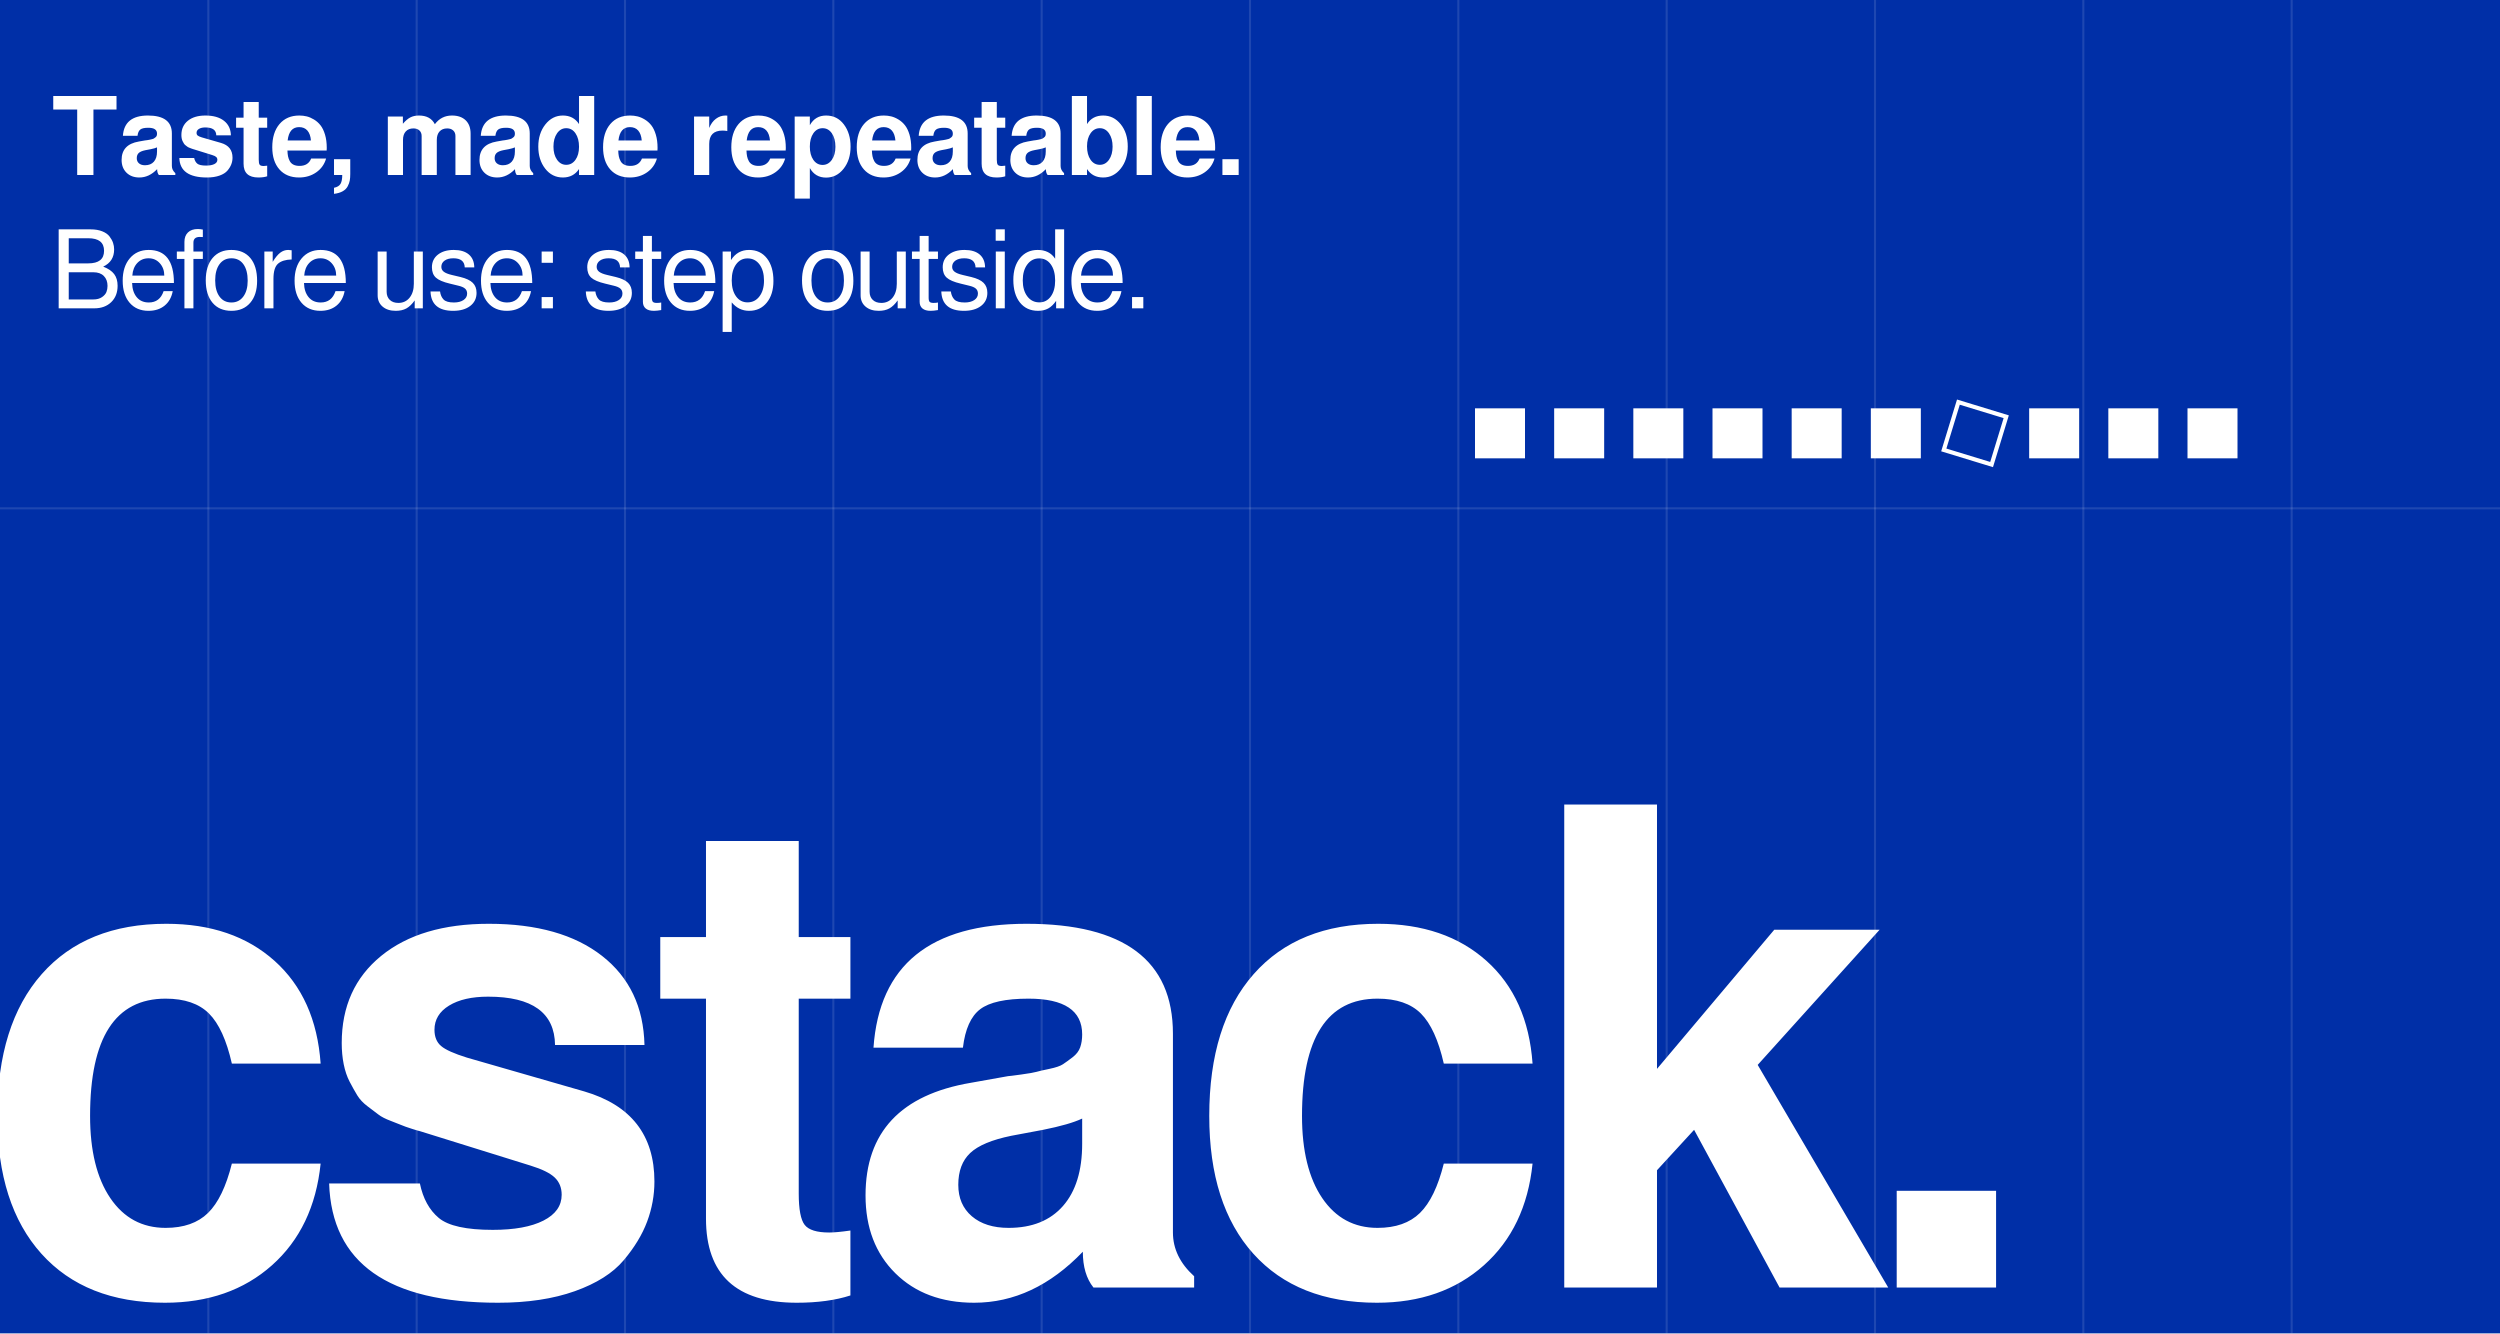
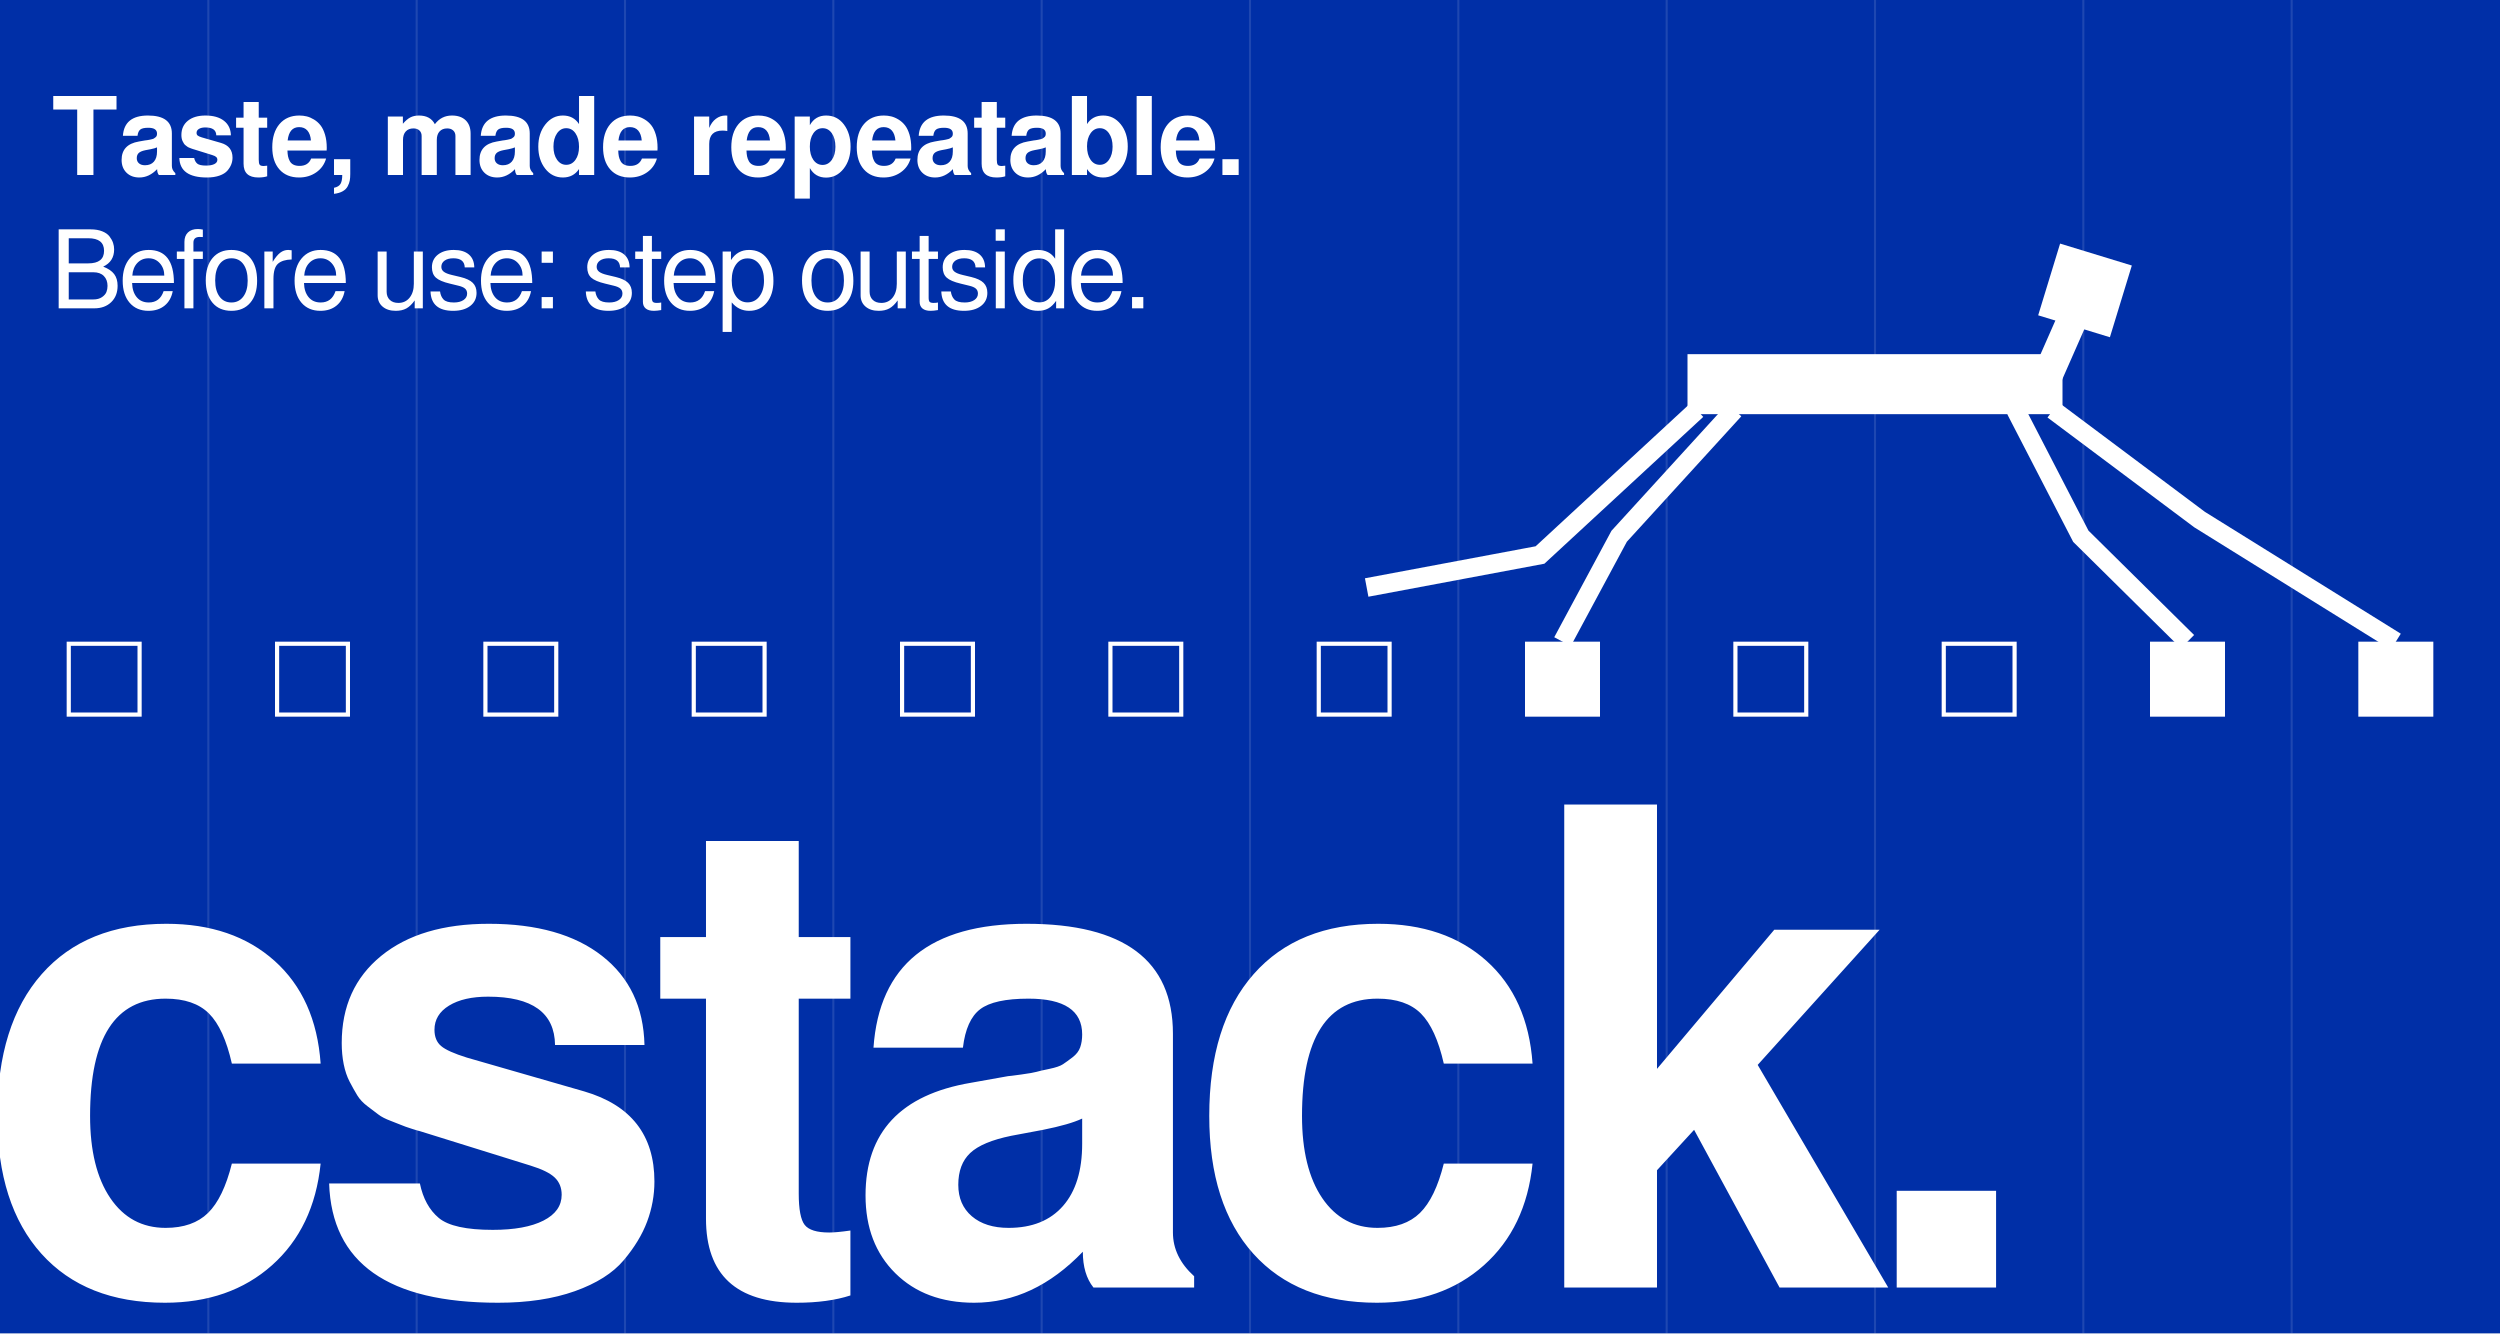
<svg xmlns="http://www.w3.org/2000/svg" viewBox="0 0 1200 640" width="1200" height="640" role="img" aria-labelledby="t d">
  <rect width="1200" height="640" fill="#002FA7" />
  <line x1="100.0" y1="0" x2="100.0" y2="640" stroke="#fff" stroke-opacity="0.12" />
  <line x1="200.0" y1="0" x2="200.0" y2="640" stroke="#fff" stroke-opacity="0.12" />
  <line x1="300.0" y1="0" x2="300.0" y2="640" stroke="#fff" stroke-opacity="0.12" />
  <line x1="400.0" y1="0" x2="400.0" y2="640" stroke="#fff" stroke-opacity="0.12" />
  <line x1="500.0" y1="0" x2="500.0" y2="640" stroke="#fff" stroke-opacity="0.12" />
  <line x1="600.0" y1="0" x2="600.0" y2="640" stroke="#fff" stroke-opacity="0.12" />
  <line x1="700.0" y1="0" x2="700.0" y2="640" stroke="#fff" stroke-opacity="0.12" />
  <line x1="800.0" y1="0" x2="800.0" y2="640" stroke="#fff" stroke-opacity="0.12" />
  <line x1="900.0" y1="0" x2="900.0" y2="640" stroke="#fff" stroke-opacity="0.12" />
  <line x1="1000.0" y1="0" x2="1000.0" y2="640" stroke="#fff" stroke-opacity="0.12" />
  <line x1="1100.0" y1="0" x2="1100.0" y2="640" stroke="#fff" stroke-opacity="0.12" />
-   <line x1="0" y1="244" x2="1200" y2="244" stroke="#fff" stroke-opacity="0.12" />
  <path fill="#fff" d="M79.492 479.352Q43.24 479.352 43.24 535.638Q43.24 560.76 52.939 575.07Q62.638 589.38 79.492 589.38Q92.53 589.38 99.844 582.225Q107.158 575.07 111.292 558.534H153.904Q150.724 589.38 130.531 607.347Q110.338 625.314 79.174 625.314Q41.014 625.314 19.867 601.782Q-1.28 578.25 -1.28 535.638Q-1.28 491.754 20.026 467.586Q41.332 443.418 79.81 443.418Q111.928 443.418 131.803 461.226Q151.678 479.034 153.904 510.516H111.292Q107.476 493.662 100.321 486.507Q93.166 479.352 79.492 479.352Z M201.55 568.074Q203.776 578.886 210.613 584.61Q217.45 590.334 236.53 590.334Q252.112 590.334 260.857 585.882Q269.602 581.43 269.602 573.48Q269.602 568.392 266.263 565.212Q262.924 562.032 254.656 559.488L201.55 542.952Q201.232 542.952 197.734 541.839Q194.236 540.726 192.805 540.09Q191.374 539.454 187.558 538.023Q183.742 536.592 181.675 535.002Q179.608 533.412 176.428 531.027Q173.248 528.642 171.499 525.78Q169.75 522.918 167.842 519.261Q165.934 515.604 164.98 510.834Q164.026 506.064 164.026 500.658Q164.026 474.264 182.947 458.841Q201.868 443.418 234.622 443.418Q269.284 443.418 289.0 458.841Q308.716 474.264 309.352 501.612H266.422Q266.104 478.398 234.304 478.398Q222.538 478.398 215.542 482.691Q208.546 486.984 208.546 494.298Q208.546 499.386 211.726 502.089Q214.906 504.792 224.128 507.654L280.414 523.872Q314.122 533.73 314.122 567.12Q314.122 576.978 310.624 586.359Q307.126 595.74 299.335 604.962Q291.544 614.184 275.962 619.749Q260.38 625.314 239.074 625.314Q159.892 625.314 157.984 568.074Z M408.196 449.778V479.352H383.392V572.844Q383.392 584.292 386.254 587.949Q389.116 591.606 398.02 591.606Q401.518 591.606 408.196 590.652V621.816Q397.384 625.314 382.438 625.314Q338.872 625.314 338.872 584.928V479.352H316.93V449.778H338.872V403.668H383.392V449.778Z M467.608 625.314Q444.076 625.314 429.766 611.163Q415.456 597.012 415.456 573.798Q415.456 528.324 466.018 519.738L483.826 516.558Q484.462 516.558 490.186 515.763Q495.91 514.968 497.5 514.491Q499.09 514.014 503.701 513.06Q508.312 512.106 510.22 510.834Q512.128 509.562 514.831 507.495Q517.534 505.428 518.488 502.725Q519.442 500.022 519.442 496.524Q519.442 479.352 493.684 479.352Q477.148 479.352 470.47 484.44Q463.792 489.528 462.202 502.884H419.272Q423.406 443.418 492.73 443.418Q563.008 443.418 563.008 496.206V591.606Q563.008 603.372 573.184 612.594V618.0H524.848Q519.76 611.64 519.76 600.828Q496.228 625.314 467.608 625.314ZM519.442 548.994V536.91Q513.4 539.772 500.68 542.316L485.416 545.178Q471.424 548.04 465.7 553.446Q459.976 558.852 459.976 568.71Q459.976 578.25 466.495 583.815Q473.014 589.38 484.144 589.38Q500.998 589.38 510.22 578.886Q519.442 568.392 519.442 548.994Z M661.216 479.352Q624.964 479.352 624.964 535.638Q624.964 560.76 634.663 575.07Q644.362 589.38 661.216 589.38Q674.254 589.38 681.568 582.225Q688.882 575.07 693.016 558.534H735.628Q732.448 589.38 712.255 607.347Q692.062 625.314 660.898 625.314Q622.738 625.314 601.591 601.782Q580.444 578.25 580.444 535.638Q580.444 491.754 601.75 467.586Q623.056 443.418 661.534 443.418Q693.652 443.418 713.527 461.226Q733.402 479.034 735.628 510.516H693.016Q689.2 493.662 682.045 486.507Q674.89 479.352 661.216 479.352Z M795.358 513.06 851.644 446.28H902.206L843.694 511.152L906.34 618.0H854.188L813.166 542.316L795.358 561.714V618.0H750.838V386.178H795.358Z M958.12 571.572V618.0H910.42V571.572Z" />
  <path fill="#fff" d="M44.852 52.592V84.0H37.052V52.592H25.56V46.092H55.928V52.592Z M66.896 85.196Q63.048 85.196 60.708 82.882Q58.368 80.568 58.368 76.772Q58.368 69.336 66.636 67.932L69.548 67.412Q69.652 67.412 70.588 67.282Q71.524 67.152 71.784 67.074Q72.044 66.996 72.798 66.84Q73.552 66.684 73.864 66.476Q74.176 66.268 74.618 65.93Q75.06 65.592 75.216 65.15Q75.372 64.708 75.372 64.136Q75.372 61.328 71.16 61.328Q68.456 61.328 67.364 62.16Q66.272 62.992 66.012 65.176H58.992Q59.668 55.452 71.004 55.452Q82.496 55.452 82.496 64.084V79.684Q82.496 81.608 84.16 83.116V84.0H76.256Q75.424 82.96 75.424 81.192Q71.576 85.196 66.896 85.196ZM75.372 72.716V70.74Q74.384 71.208 72.304 71.624L69.808 72.092Q67.52 72.56 66.584 73.444Q65.648 74.328 65.648 75.94Q65.648 77.5 66.714 78.41Q67.78 79.32 69.6 79.32Q72.356 79.32 73.864 77.604Q75.372 75.888 75.372 72.716Z M93.204 75.836Q93.568 77.604 94.686 78.54Q95.804 79.476 98.924 79.476Q101.472 79.476 102.902 78.748Q104.332 78.02 104.332 76.72Q104.332 75.888 103.786 75.368Q103.24 74.848 101.888 74.432L93.204 71.728Q93.152 71.728 92.58 71.546Q92.008 71.364 91.774 71.26Q91.54 71.156 90.916 70.922Q90.292 70.688 89.954 70.428Q89.616 70.168 89.096 69.778Q88.576 69.388 88.29 68.92Q88.004 68.452 87.692 67.854Q87.38 67.256 87.224 66.476Q87.068 65.696 87.068 64.812Q87.068 60.496 90.162 57.974Q93.256 55.452 98.612 55.452Q104.28 55.452 107.504 57.974Q110.728 60.496 110.832 64.968H103.812Q103.76 61.172 98.56 61.172Q96.636 61.172 95.492 61.874Q94.348 62.576 94.348 63.772Q94.348 64.604 94.868 65.046Q95.388 65.488 96.896 65.956L106.1 68.608Q111.612 70.22 111.612 75.68Q111.612 77.292 111.04 78.826Q110.468 80.36 109.194 81.868Q107.92 83.376 105.372 84.286Q102.824 85.196 99.34 85.196Q86.392 85.196 86.08 75.836Z M128.248 56.492V61.328H124.192V76.616Q124.192 78.488 124.66 79.086Q125.128 79.684 126.584 79.684Q127.156 79.684 128.248 79.528V84.624Q126.48 85.196 124.036 85.196Q116.912 85.196 116.912 78.592V61.328H113.324V56.492H116.912V48.952H124.192V56.492Z M143.688 55.452Q145.508 55.452 147.224 55.868Q148.94 56.284 150.734 57.376Q152.528 58.468 153.854 60.158Q155.18 61.848 156.012 64.63Q156.844 67.412 156.844 71.0Q156.844 71.624 156.792 72.248H137.968Q138.02 73.86 138.254 75.03Q138.488 76.2 139.086 77.318Q139.684 78.436 140.854 79.034Q142.024 79.632 143.792 79.632Q147.952 79.632 149.356 76.096H156.532Q155.336 80.256 151.8 82.726Q148.264 85.196 143.532 85.196Q137.552 85.196 134.12 81.322Q130.688 77.448 130.688 70.688Q130.688 63.616 134.172 59.534Q137.656 55.452 143.688 55.452ZM149.252 67.412Q148.992 64.344 147.562 62.68Q146.132 61.016 143.584 61.016Q138.8 61.016 138.072 67.412Z M160.324 76.408H168.124V83.532Q168.124 85.352 167.89 86.652Q167.656 87.952 166.902 89.408Q166.148 90.864 164.51 91.8Q162.872 92.736 160.324 93.048V90.136Q162.612 89.668 163.444 88.264Q164.276 86.86 164.276 84.0H160.324Z M186.16 55.92H193.388V59.404Q195.208 57.272 196.95 56.362Q198.692 55.452 201.084 55.452Q206.596 55.452 208.728 59.612Q211.848 55.452 216.944 55.452Q221.156 55.452 223.522 57.74Q225.888 60.028 225.888 64.136V84.0H218.608V65.28Q218.608 63.616 217.542 62.628Q216.476 61.64 214.656 61.64Q212.316 61.64 210.99 63.096Q209.664 64.552 209.664 67.152V84.0H202.384V65.28Q202.384 63.616 201.318 62.628Q200.252 61.64 198.432 61.64Q196.092 61.64 194.766 63.096Q193.44 64.552 193.44 67.152V84.0H186.16Z M238.676 85.196Q234.828 85.196 232.488 82.882Q230.148 80.568 230.148 76.772Q230.148 69.336 238.416 67.932L241.328 67.412Q241.432 67.412 242.368 67.282Q243.304 67.152 243.564 67.074Q243.824 66.996 244.578 66.84Q245.332 66.684 245.644 66.476Q245.956 66.268 246.398 65.93Q246.84 65.592 246.996 65.15Q247.152 64.708 247.152 64.136Q247.152 61.328 242.94 61.328Q240.236 61.328 239.144 62.16Q238.052 62.992 237.792 65.176H230.772Q231.448 55.452 242.784 55.452Q254.276 55.452 254.276 64.084V79.684Q254.276 81.608 255.94 83.116V84.0H248.036Q247.204 82.96 247.204 81.192Q243.356 85.196 238.676 85.196ZM247.152 72.716V70.74Q246.164 71.208 244.084 71.624L241.588 72.092Q239.3 72.56 238.364 73.444Q237.428 74.328 237.428 75.94Q237.428 77.5 238.494 78.41Q239.56 79.32 241.38 79.32Q244.136 79.32 245.644 77.604Q247.152 75.888 247.152 72.716Z M270.184 85.196Q264.984 85.196 261.682 80.932Q258.38 76.668 258.38 70.376Q258.38 64.032 261.76 59.742Q265.14 55.452 270.184 55.452Q275.28 55.452 277.932 59.56V46.092H285.212V84.0H277.932V81.14Q275.228 85.196 270.184 85.196ZM271.796 61.536Q269.092 61.536 267.376 64.006Q265.66 66.476 265.66 70.376Q265.66 74.224 267.376 76.668Q269.092 79.112 271.796 79.112Q274.5 79.112 276.216 76.72Q277.932 74.328 277.932 70.48Q277.932 66.476 276.242 64.006Q274.552 61.536 271.796 61.536Z M302.472 55.452Q304.292 55.452 306.008 55.868Q307.724 56.284 309.518 57.376Q311.312 58.468 312.638 60.158Q313.964 61.848 314.796 64.63Q315.628 67.412 315.628 71.0Q315.628 71.624 315.576 72.248H296.752Q296.804 73.86 297.038 75.03Q297.272 76.2 297.87 77.318Q298.468 78.436 299.638 79.034Q300.808 79.632 302.576 79.632Q306.736 79.632 308.14 76.096H315.316Q314.12 80.256 310.584 82.726Q307.048 85.196 302.316 85.196Q296.336 85.196 292.904 81.322Q289.472 77.448 289.472 70.688Q289.472 63.616 292.956 59.534Q296.44 55.452 302.472 55.452ZM308.036 67.412Q307.776 64.344 306.346 62.68Q304.916 61.016 302.368 61.016Q297.584 61.016 296.856 67.412Z M333.144 55.92H340.424V61.432Q341.568 58.572 343.648 57.012Q345.728 55.452 348.224 55.452Q348.692 55.452 349.108 55.504V62.888Q347.808 62.68 346.82 62.68Q340.424 62.68 340.424 69.076V84.0H333.144Z M364.028 55.452Q365.848 55.452 367.564 55.868Q369.28 56.284 371.074 57.376Q372.868 58.468 374.194 60.158Q375.52 61.848 376.352 64.63Q377.184 67.412 377.184 71.0Q377.184 71.624 377.132 72.248H358.308Q358.36 73.86 358.594 75.03Q358.828 76.2 359.426 77.318Q360.024 78.436 361.194 79.034Q362.364 79.632 364.132 79.632Q368.292 79.632 369.696 76.096H376.872Q375.676 80.256 372.14 82.726Q368.604 85.196 363.872 85.196Q357.892 85.196 354.46 81.322Q351.028 77.448 351.028 70.688Q351.028 63.616 354.512 59.534Q357.996 55.452 364.028 55.452ZM369.592 67.412Q369.332 64.344 367.902 62.68Q366.472 61.016 363.924 61.016Q359.14 61.016 358.412 67.412Z M396.524 55.452Q401.828 55.452 405.052 59.716Q408.276 63.98 408.276 70.376Q408.276 76.772 404.922 81.01Q401.568 85.248 396.524 85.248Q391.324 85.248 388.724 80.672V95.336H381.444V55.92H388.724V60.08Q391.324 55.452 396.524 55.452ZM394.86 79.164Q397.564 79.164 399.28 76.72Q400.996 74.276 400.996 70.48Q400.996 66.476 399.306 64.006Q397.616 61.536 394.86 61.536Q392.104 61.536 390.414 63.98Q388.724 66.424 388.724 70.376Q388.724 74.328 390.414 76.746Q392.104 79.164 394.86 79.164Z M424.236 55.452Q426.056 55.452 427.772 55.868Q429.488 56.284 431.282 57.376Q433.076 58.468 434.402 60.158Q435.728 61.848 436.56 64.63Q437.392 67.412 437.392 71.0Q437.392 71.624 437.34 72.248H418.516Q418.568 73.86 418.802 75.03Q419.036 76.2 419.634 77.318Q420.232 78.436 421.402 79.034Q422.572 79.632 424.34 79.632Q428.5 79.632 429.904 76.096H437.08Q435.884 80.256 432.348 82.726Q428.812 85.196 424.08 85.196Q418.1 85.196 414.668 81.322Q411.236 77.448 411.236 70.688Q411.236 63.616 414.72 59.534Q418.204 55.452 424.236 55.452ZM429.8 67.412Q429.54 64.344 428.11 62.68Q426.68 61.016 424.132 61.016Q419.348 61.016 418.62 67.412Z M448.88 85.196Q445.032 85.196 442.692 82.882Q440.352 80.568 440.352 76.772Q440.352 69.336 448.62 67.932L451.532 67.412Q451.636 67.412 452.572 67.282Q453.508 67.152 453.768 67.074Q454.028 66.996 454.782 66.84Q455.536 66.684 455.848 66.476Q456.16 66.268 456.602 65.93Q457.044 65.592 457.2 65.15Q457.356 64.708 457.356 64.136Q457.356 61.328 453.144 61.328Q450.44 61.328 449.348 62.16Q448.256 62.992 447.996 65.176H440.976Q441.652 55.452 452.988 55.452Q464.48 55.452 464.48 64.084V79.684Q464.48 81.608 466.144 83.116V84.0H458.24Q457.408 82.96 457.408 81.192Q453.56 85.196 448.88 85.196ZM457.356 72.716V70.74Q456.368 71.208 454.288 71.624L451.792 72.092Q449.504 72.56 448.568 73.444Q447.632 74.328 447.632 75.94Q447.632 77.5 448.698 78.41Q449.764 79.32 451.584 79.32Q454.34 79.32 455.848 77.604Q457.356 75.888 457.356 72.716Z M482.52 56.492V61.328H478.464V76.616Q478.464 78.488 478.932 79.086Q479.4 79.684 480.856 79.684Q481.428 79.684 482.52 79.528V84.624Q480.752 85.196 478.308 85.196Q471.184 85.196 471.184 78.592V61.328H467.596V56.492H471.184V48.952H478.464V56.492Z M493.488 85.196Q489.64 85.196 487.3 82.882Q484.96 80.568 484.96 76.772Q484.96 69.336 493.228 67.932L496.14 67.412Q496.244 67.412 497.18 67.282Q498.116 67.152 498.376 67.074Q498.636 66.996 499.39 66.84Q500.144 66.684 500.456 66.476Q500.768 66.268 501.21 65.93Q501.652 65.592 501.808 65.15Q501.964 64.708 501.964 64.136Q501.964 61.328 497.752 61.328Q495.048 61.328 493.956 62.16Q492.864 62.992 492.604 65.176H485.584Q486.26 55.452 497.596 55.452Q509.088 55.452 509.088 64.084V79.684Q509.088 81.608 510.752 83.116V84.0H502.848Q502.016 82.96 502.016 81.192Q498.168 85.196 493.488 85.196ZM501.964 72.716V70.74Q500.976 71.208 498.896 71.624L496.4 72.092Q494.112 72.56 493.176 73.444Q492.24 74.328 492.24 75.94Q492.24 77.5 493.306 78.41Q494.372 79.32 496.192 79.32Q498.948 79.32 500.456 77.604Q501.964 75.888 501.964 72.716Z M529.52 55.452Q534.564 55.452 537.944 59.638Q541.324 63.824 541.324 70.324Q541.324 76.668 537.944 80.932Q534.564 85.196 529.52 85.196Q524.372 85.196 521.772 81.14V84.0H514.492V46.092H521.772V59.56Q524.372 55.452 529.52 55.452ZM521.772 70.22Q521.772 74.224 523.462 76.668Q525.152 79.112 527.908 79.112Q530.612 79.112 532.328 76.668Q534.044 74.224 534.044 70.376Q534.044 66.476 532.328 64.006Q530.612 61.536 527.908 61.536Q525.204 61.536 523.488 63.954Q521.772 66.372 521.772 70.22Z M552.864 46.092V84.0H545.584V46.092Z M570.124 55.452Q571.944 55.452 573.66 55.868Q575.376 56.284 577.17 57.376Q578.964 58.468 580.29 60.158Q581.616 61.848 582.448 64.63Q583.28 67.412 583.28 71.0Q583.28 71.624 583.228 72.248H564.404Q564.456 73.86 564.69 75.03Q564.924 76.2 565.522 77.318Q566.12 78.436 567.29 79.034Q568.46 79.632 570.228 79.632Q574.388 79.632 575.792 76.096H582.968Q581.772 80.256 578.236 82.726Q574.7 85.196 569.968 85.196Q563.988 85.196 560.556 81.322Q557.124 77.448 557.124 70.688Q557.124 63.616 560.608 59.534Q564.092 55.452 570.124 55.452ZM575.688 67.412Q575.428 64.344 573.998 62.68Q572.568 61.016 570.02 61.016Q565.236 61.016 564.508 67.412Z M594.56 76.408V84.0H586.76V76.408Z" />
  <path fill="#fff" d="M56.448 137.184Q56.448 142.072 53.38 145.036Q50.312 148.0 45.268 148.0H28.16V110.092H43.552Q46.724 110.092 49.064 111.028Q51.404 111.964 52.574 113.498Q53.744 115.032 54.264 116.566Q54.784 118.1 54.784 119.712Q54.784 125.536 49.532 127.98Q53.172 129.384 54.81 131.568Q56.448 133.752 56.448 137.184ZM42.356 114.356H32.996V126.42H42.356Q49.948 126.42 49.948 120.388Q49.948 114.356 42.356 114.356ZM44.8 143.736Q47.348 143.736 48.96 142.618Q50.572 141.5 51.092 140.148Q51.612 138.796 51.612 137.236Q51.612 134.272 49.844 132.478Q48.076 130.684 44.8 130.684H32.996V143.736Z M83.484 135.832H63.412Q63.516 140.096 65.622 142.644Q67.728 145.192 71.42 145.192Q76.724 145.192 78.544 139.732H82.912Q82.08 144.204 79.012 146.7Q75.944 149.196 71.264 149.196Q65.544 149.196 62.216 145.322Q58.888 141.448 58.888 134.74Q58.888 128.032 62.294 124.002Q65.7 119.972 71.368 119.972Q83.484 119.972 83.484 135.832ZM63.516 132.296H78.856Q78.856 128.76 76.724 126.368Q74.592 123.976 71.316 123.976Q68.04 123.976 65.908 126.238Q63.776 128.5 63.516 132.296Z M97.364 120.752V124.288H92.84V148.0H88.524V124.288H84.884V120.752H88.524V116.124Q88.524 113.212 90.214 111.574Q91.904 109.936 94.92 109.936Q96.116 109.936 97.364 110.196V113.784Q96.376 113.732 95.856 113.732Q92.84 113.732 92.84 116.488V120.752Z M111.036 119.972Q116.912 119.972 120.162 123.846Q123.412 127.72 123.412 134.792Q123.412 141.5 120.11 145.348Q116.808 149.196 111.088 149.196Q105.264 149.196 102.014 145.322Q98.764 141.448 98.764 134.584Q98.764 127.72 102.04 123.846Q105.316 119.972 111.036 119.972ZM111.088 123.976Q107.448 123.976 105.368 126.81Q103.288 129.644 103.288 134.584Q103.288 139.524 105.368 142.358Q107.448 145.192 111.088 145.192Q114.676 145.192 116.782 142.358Q118.888 139.524 118.888 134.74Q118.888 129.696 116.834 126.836Q114.78 123.976 111.088 123.976Z M139.996 124.548Q135.628 124.652 133.444 126.576Q131.26 128.5 131.26 133.856V148.0H126.892V120.752H130.896V125.692Q132.768 122.624 134.51 121.298Q136.252 119.972 138.332 119.972Q138.904 119.972 139.996 120.128Z M165.992 135.832H145.92Q146.024 140.096 148.13 142.644Q150.236 145.192 153.928 145.192Q159.232 145.192 161.052 139.732H165.42Q164.588 144.204 161.52 146.7Q158.452 149.196 153.772 149.196Q148.052 149.196 144.724 145.322Q141.396 141.448 141.396 134.74Q141.396 128.032 144.802 124.002Q148.208 119.972 153.876 119.972Q165.992 119.972 165.992 135.832ZM146.024 132.296H161.364Q161.364 128.76 159.232 126.368Q157.1 123.976 153.824 123.976Q150.548 123.976 148.416 126.238Q146.284 128.5 146.024 132.296Z M202.956 148.0H199.056V144.204Q197.132 146.908 195.052 148.052Q192.972 149.196 189.956 149.196Q186.004 149.196 183.638 147.168Q181.272 145.14 181.272 141.76V120.752H185.588V140.044Q185.588 142.488 187.096 143.944Q188.604 145.4 191.204 145.4Q194.584 145.4 196.612 142.878Q198.64 140.356 198.64 136.196V120.752H202.956Z M211.22 139.888Q211.532 142.332 212.91 143.762Q214.288 145.192 217.876 145.192Q220.736 145.192 222.478 144.022Q224.22 142.852 224.22 140.928Q224.22 139.42 223.232 138.536Q222.244 137.652 220.008 137.132L215.952 136.144Q211.116 135.0 209.218 133.258Q207.32 131.516 207.32 128.292Q207.32 124.496 210.18 122.234Q213.04 119.972 217.772 119.972Q222.504 119.972 225.052 122.156Q227.6 124.34 227.652 128.344H223.076Q222.92 123.976 217.616 123.976Q214.964 123.976 213.404 125.094Q211.844 126.212 211.844 128.084Q211.844 129.54 213.04 130.45Q214.236 131.36 216.888 131.984L221.048 132.972Q225.104 133.96 226.924 135.754Q228.744 137.548 228.744 140.564Q228.744 144.516 225.702 146.856Q222.66 149.196 217.512 149.196Q206.956 149.196 206.644 139.888Z M255.468 135.832H235.396Q235.5 140.096 237.606 142.644Q239.712 145.192 243.404 145.192Q248.708 145.192 250.528 139.732H254.896Q254.064 144.204 250.996 146.7Q247.928 149.196 243.248 149.196Q237.528 149.196 234.2 145.322Q230.872 141.448 230.872 134.74Q230.872 128.032 234.278 124.002Q237.684 119.972 243.352 119.972Q255.468 119.972 255.468 135.832ZM235.5 132.296H250.84Q250.84 128.76 248.708 126.368Q246.576 123.976 243.3 123.976Q240.024 123.976 237.892 126.238Q235.76 128.5 235.5 132.296Z M265.396 142.592V148.0H259.988V142.592ZM265.396 120.752V126.16H259.988V120.752Z M285.772 139.888Q286.084 142.332 287.462 143.762Q288.84 145.192 292.428 145.192Q295.288 145.192 297.03 144.022Q298.772 142.852 298.772 140.928Q298.772 139.42 297.784 138.536Q296.796 137.652 294.56 137.132L290.504 136.144Q285.668 135.0 283.77 133.258Q281.872 131.516 281.872 128.292Q281.872 124.496 284.732 122.234Q287.592 119.972 292.324 119.972Q297.056 119.972 299.604 122.156Q302.152 124.34 302.204 128.344H297.628Q297.472 123.976 292.168 123.976Q289.516 123.976 287.956 125.094Q286.396 126.212 286.396 128.084Q286.396 129.54 287.592 130.45Q288.788 131.36 291.44 131.984L295.6 132.972Q299.656 133.96 301.476 135.754Q303.296 137.548 303.296 140.564Q303.296 144.516 300.254 146.856Q297.212 149.196 292.064 149.196Q281.508 149.196 281.196 139.888Z M317.384 120.752V124.288H312.912V142.956Q312.912 144.412 313.406 144.906Q313.9 145.4 315.304 145.4Q316.604 145.4 317.384 145.192V148.832Q315.356 149.196 313.848 149.196Q311.3 149.196 309.948 148.078Q308.596 146.96 308.596 144.88V124.288H304.904V120.752H308.596V113.264H312.912V120.752Z M343.38 135.832H323.308Q323.412 140.096 325.518 142.644Q327.624 145.192 331.316 145.192Q336.62 145.192 338.44 139.732H342.808Q341.976 144.204 338.908 146.7Q335.84 149.196 331.16 149.196Q325.44 149.196 322.112 145.322Q318.784 141.448 318.784 134.74Q318.784 128.032 322.19 124.002Q325.596 119.972 331.264 119.972Q343.38 119.972 343.38 135.832ZM323.412 132.296H338.752Q338.752 128.76 336.62 126.368Q334.488 123.976 331.212 123.976Q327.936 123.976 325.804 126.238Q323.672 128.5 323.412 132.296Z M346.86 159.336V120.752H350.864V124.86Q353.932 119.972 359.548 119.972Q364.956 119.972 368.102 123.976Q371.248 127.98 371.248 134.844Q371.248 141.344 368.05 145.27Q364.852 149.196 359.6 149.196Q354.556 149.196 351.228 145.14V159.336ZM358.82 124.028Q355.388 124.028 353.308 126.914Q351.228 129.8 351.228 134.584Q351.228 139.368 353.308 142.254Q355.388 145.14 358.82 145.14Q362.356 145.14 364.54 142.254Q366.724 139.368 366.724 134.74Q366.724 129.852 364.566 126.94Q362.408 124.028 358.82 124.028Z M397.24 119.972Q403.116 119.972 406.366 123.846Q409.616 127.72 409.616 134.792Q409.616 141.5 406.314 145.348Q403.012 149.196 397.292 149.196Q391.468 149.196 388.218 145.322Q384.968 141.448 384.968 134.584Q384.968 127.72 388.244 123.846Q391.52 119.972 397.24 119.972ZM397.292 123.976Q393.652 123.976 391.572 126.81Q389.492 129.644 389.492 134.584Q389.492 139.524 391.572 142.358Q393.652 145.192 397.292 145.192Q400.88 145.192 402.986 142.358Q405.092 139.524 405.092 134.74Q405.092 129.696 403.038 126.836Q400.984 123.976 397.292 123.976Z M434.78 148.0H430.88V144.204Q428.956 146.908 426.876 148.052Q424.796 149.196 421.78 149.196Q417.828 149.196 415.462 147.168Q413.096 145.14 413.096 141.76V120.752H417.412V140.044Q417.412 142.488 418.92 143.944Q420.428 145.4 423.028 145.4Q426.408 145.4 428.436 142.878Q430.464 140.356 430.464 136.196V120.752H434.78Z M450.22 120.752V124.288H445.748V142.956Q445.748 144.412 446.242 144.906Q446.736 145.4 448.14 145.4Q449.44 145.4 450.22 145.192V148.832Q448.192 149.196 446.684 149.196Q444.136 149.196 442.784 148.078Q441.432 146.96 441.432 144.88V124.288H437.74V120.752H441.432V113.264H445.748V120.752Z M456.404 139.888Q456.716 142.332 458.094 143.762Q459.472 145.192 463.06 145.192Q465.92 145.192 467.662 144.022Q469.404 142.852 469.404 140.928Q469.404 139.42 468.416 138.536Q467.428 137.652 465.192 137.132L461.136 136.144Q456.3 135.0 454.402 133.258Q452.504 131.516 452.504 128.292Q452.504 124.496 455.364 122.234Q458.224 119.972 462.956 119.972Q467.688 119.972 470.236 122.156Q472.784 124.34 472.836 128.344H468.26Q468.104 123.976 462.8 123.976Q460.148 123.976 458.588 125.094Q457.028 126.212 457.028 128.084Q457.028 129.54 458.224 130.45Q459.42 131.36 462.072 131.984L466.232 132.972Q470.288 133.96 472.108 135.754Q473.928 137.548 473.928 140.564Q473.928 144.516 470.886 146.856Q467.844 149.196 462.696 149.196Q452.14 149.196 451.828 139.888Z M482.296 120.752V148.0H477.98V120.752ZM482.296 110.092V115.552H477.928V110.092Z M510.788 110.092V148.0H506.94V144.412Q505.172 146.96 503.118 148.078Q501.064 149.196 498.256 149.196Q492.744 149.196 489.572 145.218Q486.4 141.24 486.4 134.324Q486.4 127.824 489.598 123.898Q492.796 119.972 498.1 119.972Q503.716 119.972 506.472 124.184V110.092ZM498.828 124.028Q495.292 124.028 493.108 126.94Q490.924 129.852 490.924 134.584Q490.924 139.368 493.108 142.254Q495.292 145.14 498.88 145.14Q502.312 145.14 504.392 142.28Q506.472 139.42 506.472 134.688Q506.472 129.8 504.392 126.914Q502.312 124.028 498.828 124.028Z M538.864 135.832H518.792Q518.896 140.096 521.002 142.644Q523.108 145.192 526.8 145.192Q532.104 145.192 533.924 139.732H538.292Q537.46 144.204 534.392 146.7Q531.324 149.196 526.644 149.196Q520.924 149.196 517.596 145.322Q514.268 141.448 514.268 134.74Q514.268 128.032 517.674 124.002Q521.08 119.972 526.748 119.972Q538.864 119.972 538.864 135.832ZM518.896 132.296H534.236Q534.236 128.76 532.104 126.368Q529.972 123.976 526.696 123.976Q523.42 123.976 521.288 126.238Q519.156 128.5 518.896 132.296Z M548.792 142.592V148.0H543.384V142.592Z" />
-   <rect x="708.0" y="196" width="24" height="24" fill="#fff" />
-   <rect x="746.0" y="196" width="24" height="24" fill="#fff" />
-   <rect x="784.0" y="196" width="24" height="24" fill="#fff" />
-   <rect x="822.0" y="196" width="24" height="24" fill="#fff" />
-   <rect x="860.0" y="196" width="24" height="24" fill="#fff" />
-   <rect x="898.0" y="196" width="24" height="24" fill="#fff" />
-   <rect x="936.0" y="196" width="24" height="24" fill="none" stroke="#fff" stroke-width="2" transform="rotate(17 948.0 208)" />
-   <rect x="974.0" y="196" width="24" height="24" fill="#fff" />
-   <rect x="1012.0" y="196" width="24" height="24" fill="#fff" />
-   <rect x="1050.0" y="196" width="24" height="24" fill="#fff" />
+   <rect x="33.0" y="309.0" width="34.0" height="34.0" fill="none" stroke="#fff" stroke-width="2" />
+   <rect x="133.0" y="309.0" width="34.0" height="34.0" fill="none" stroke="#fff" stroke-width="2" />
+   <rect x="233.0" y="309.0" width="34.0" height="34.0" fill="none" stroke="#fff" stroke-width="2" />
+   <rect x="333.0" y="309.0" width="34.0" height="34.0" fill="none" stroke="#fff" stroke-width="2" />
+   <rect x="433.0" y="309.0" width="34.0" height="34.0" fill="none" stroke="#fff" stroke-width="2" />
+   <rect x="533.0" y="309.0" width="34.0" height="34.0" fill="none" stroke="#fff" stroke-width="2" />
+   <rect x="633.0" y="309.0" width="34.0" height="34.0" fill="none" stroke="#fff" stroke-width="2" />
+   <rect x="732.0" y="308.0" width="36" height="36" fill="#fff" />
+   <rect x="833.0" y="309.0" width="34.0" height="34.0" fill="none" stroke="#fff" stroke-width="2" />
+   <rect x="933.0" y="309.0" width="34.0" height="34.0" fill="none" stroke="#fff" stroke-width="2" />
+   <rect x="1032.0" y="308.0" width="36" height="36" fill="#fff" />
+   <rect x="1132.0" y="308.0" width="36" height="36" fill="#fff" />
+   <polyline points="832.5,196.8 777.2,257.4 750.0,308.0" fill="none" stroke="#fff" stroke-width="9.0" stroke-linejoin="miter" stroke-miterlimit="10" />
+   <polyline points="814.5,196.8 739.2,266.4 656.0,282.0" fill="none" stroke="#fff" stroke-width="9.0" stroke-linejoin="miter" stroke-miterlimit="10" />
+   <polyline points="967.5,196.8 998.8,257.4 1050.0,308.0" fill="none" stroke="#fff" stroke-width="9.0" stroke-linejoin="miter" stroke-miterlimit="10" />
+   <polyline points="985.5,196.8 1055.8,249.4 1150.0,308.0" fill="none" stroke="#fff" stroke-width="9.0" stroke-linejoin="miter" stroke-miterlimit="10" />
+   <rect x="810.0" y="170.0" width="180.0" height="28.8" fill="#fff" />
+   <line x1="981.0" y1="184.4" x2="1000.8" y2="139.4" stroke="#fff" stroke-width="14.4" />
+   <rect x="982.8" y="121.4" width="36" height="36" fill="#fff" transform="rotate(17 1000.8 139.4)" />
</svg>
